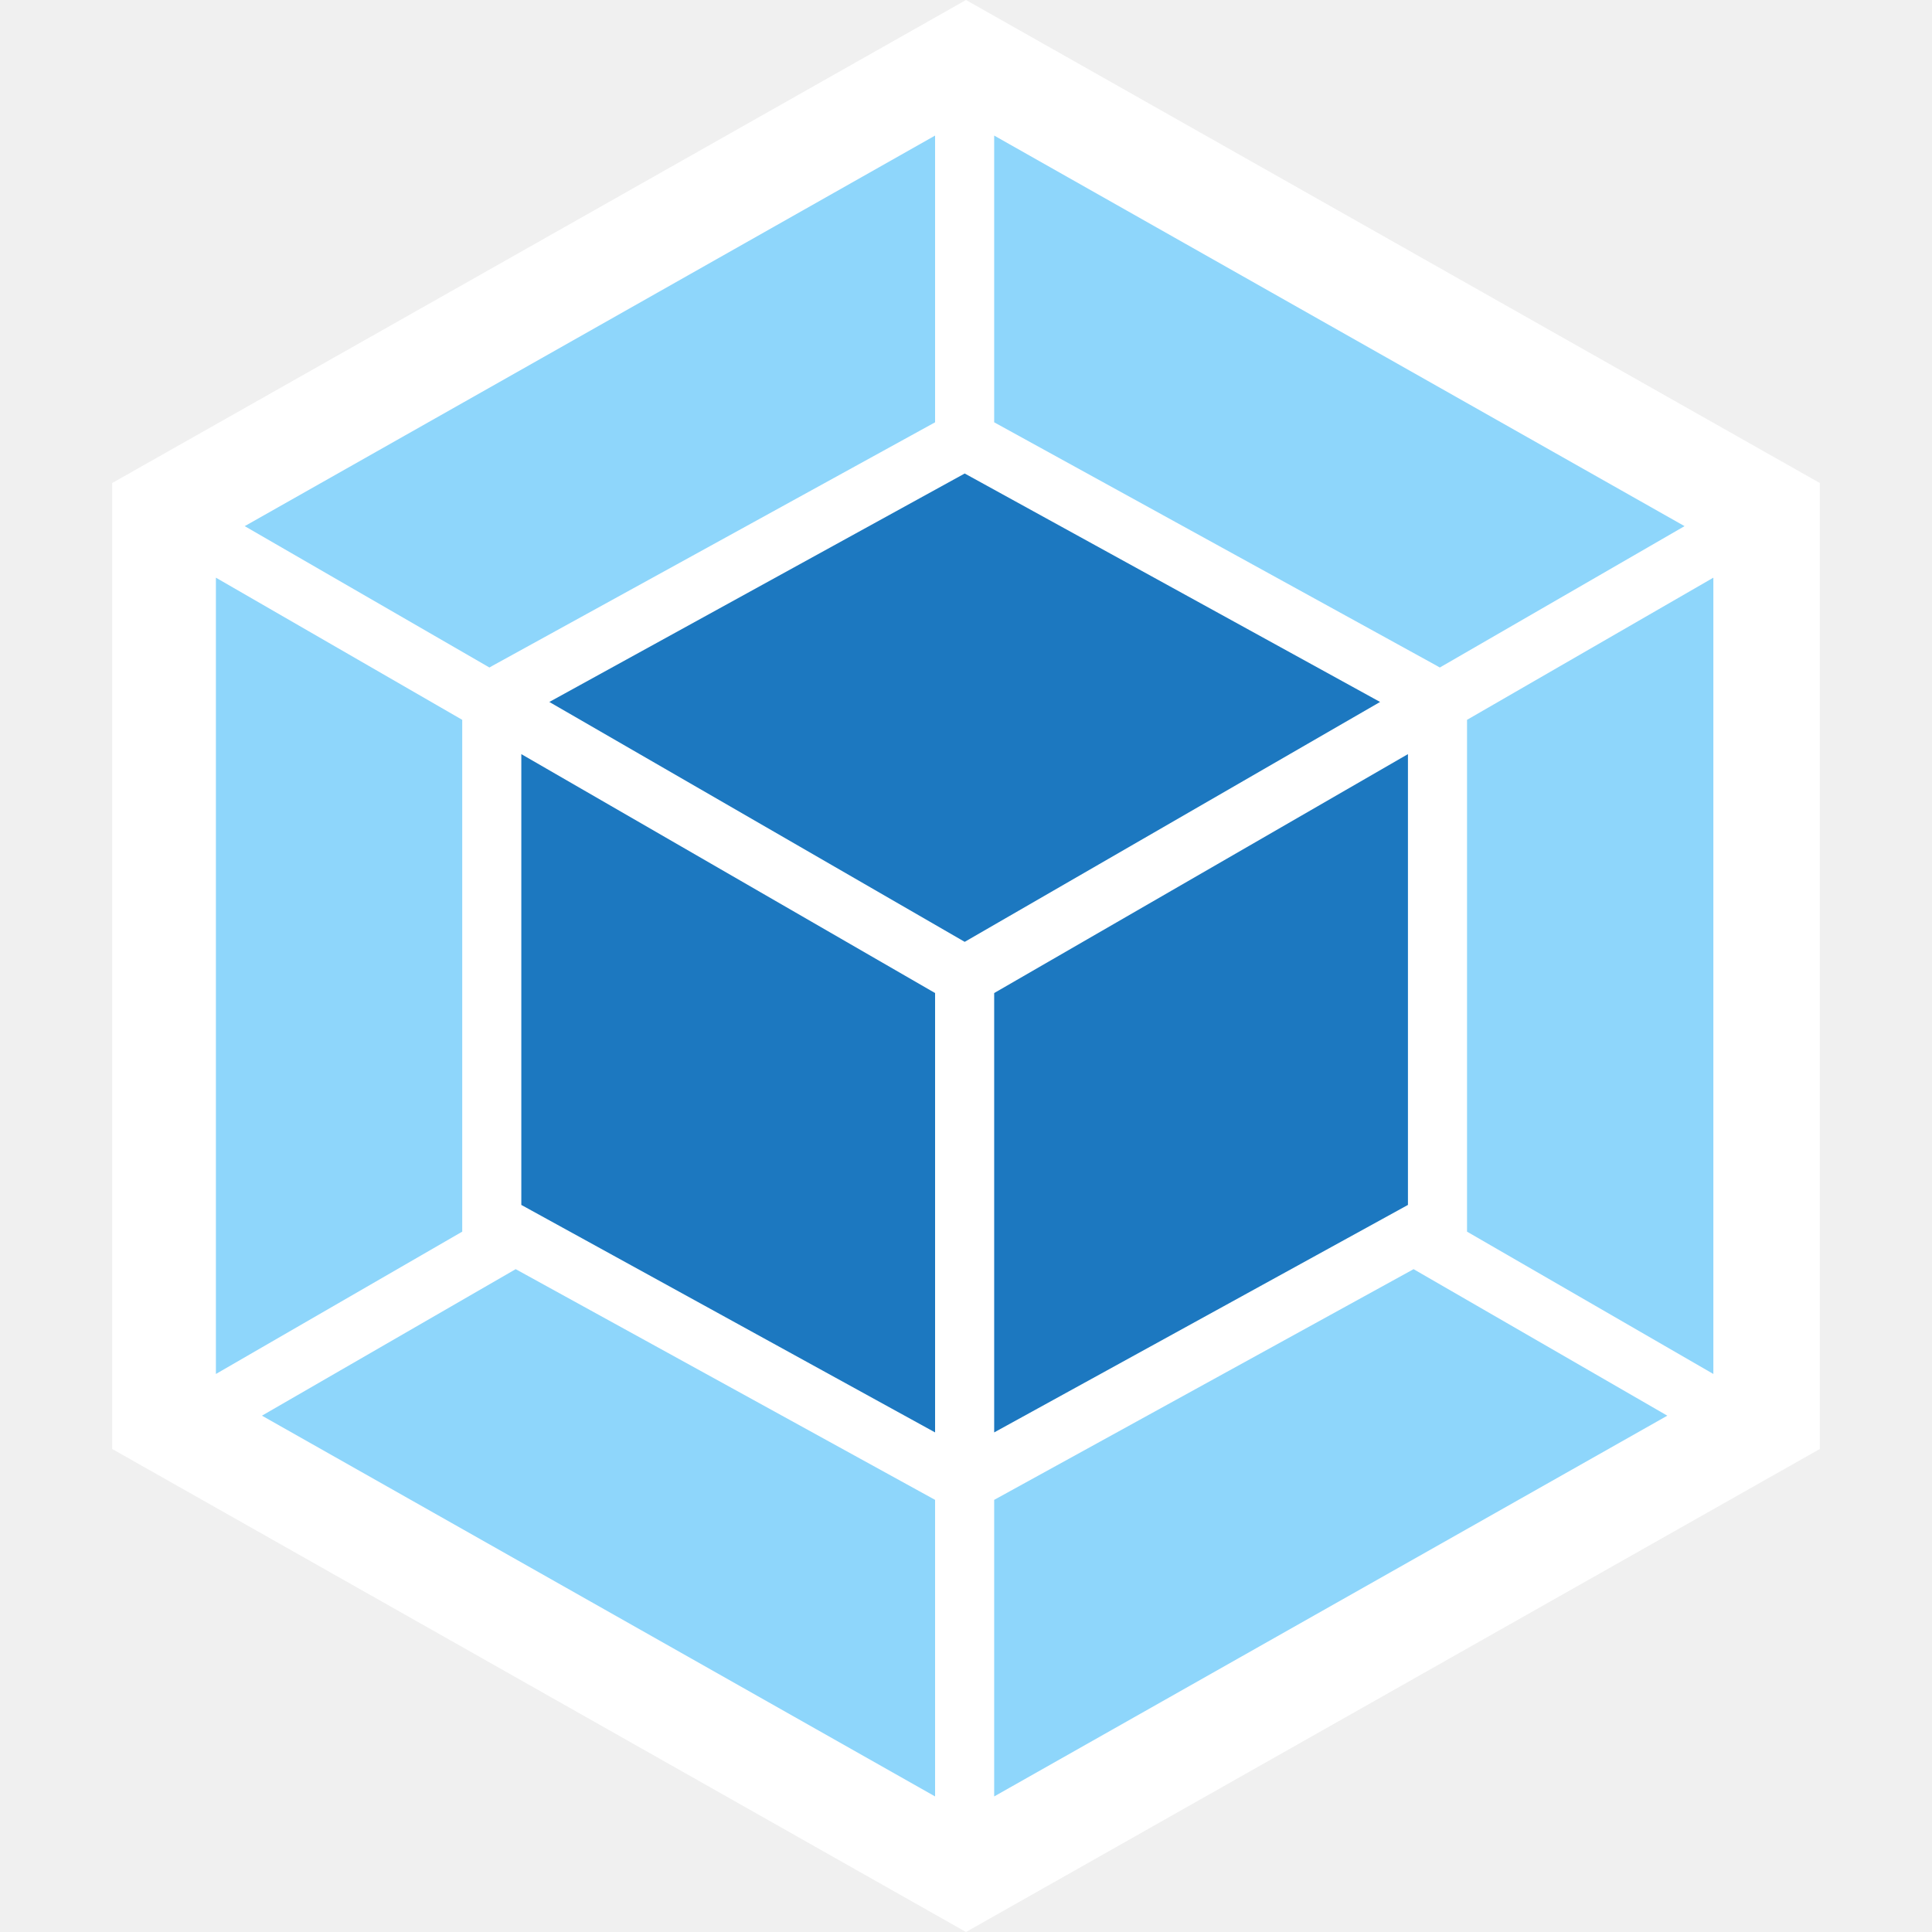
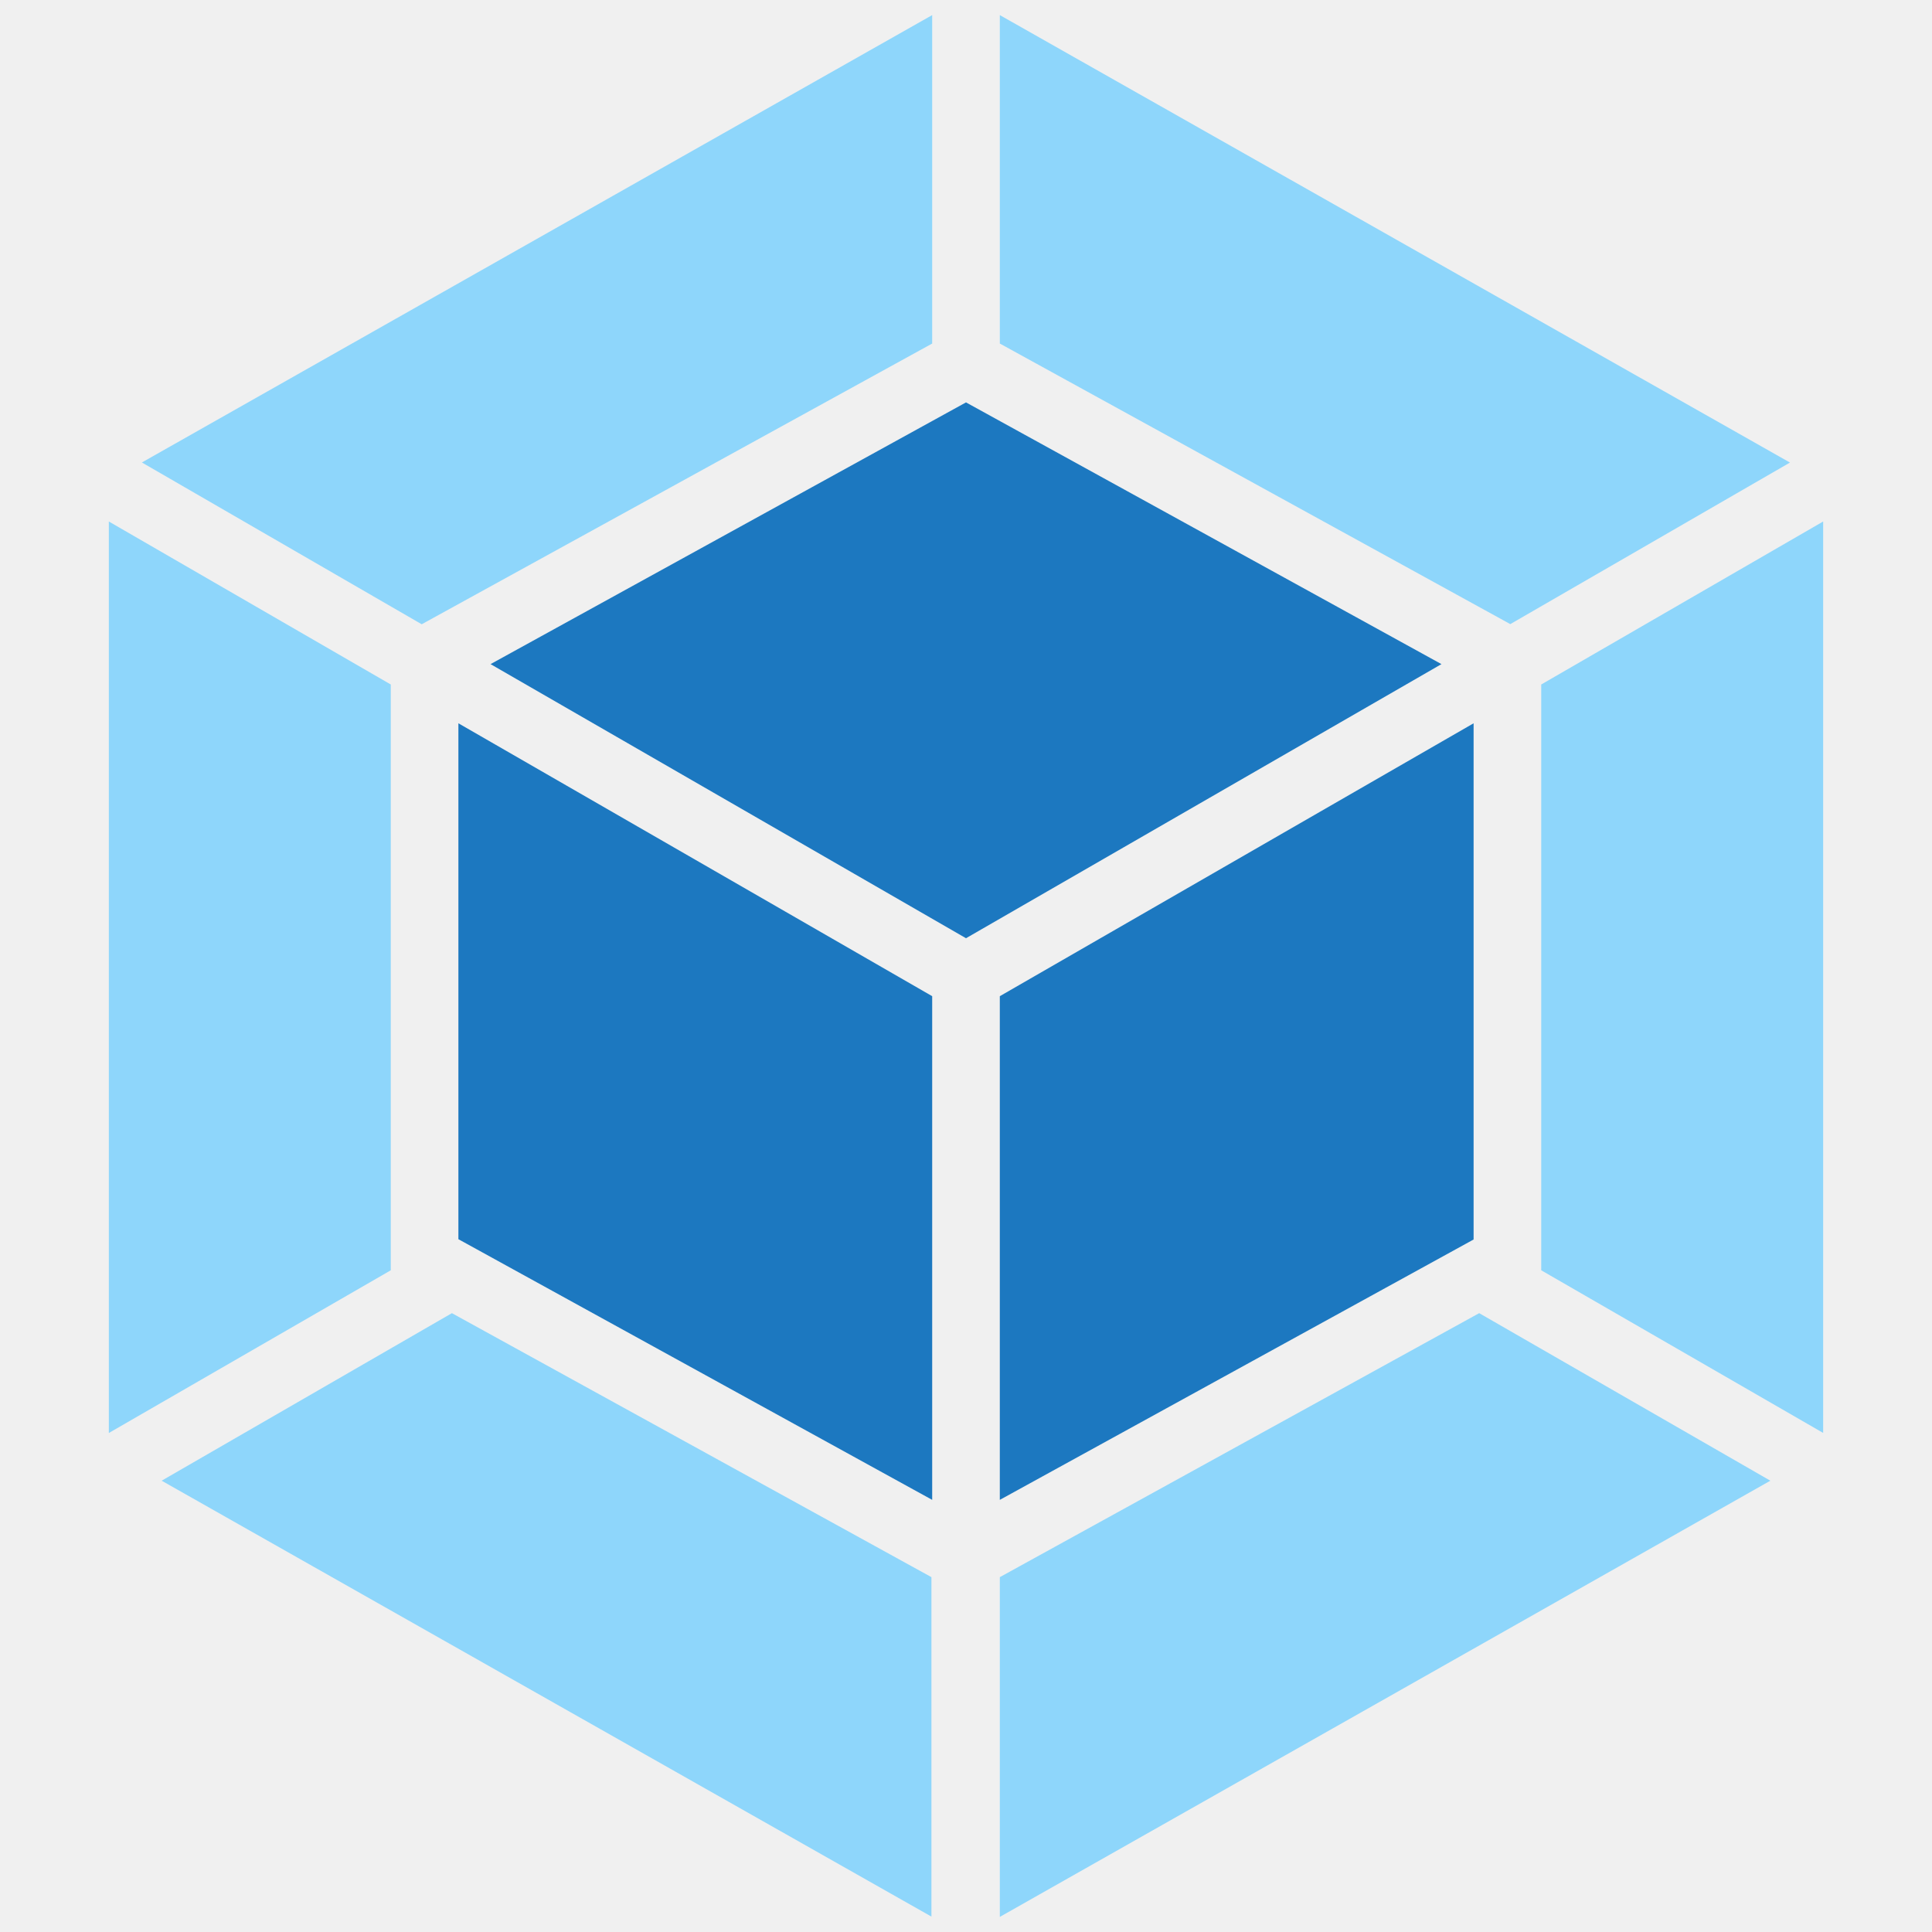
- <svg xmlns="http://www.w3.org/2000/svg" viewBox="0 0 1200 1200" width="2500" height="2500">
-   <path fill="#fff" d="M600 0l530.3 300v600L600 1200 69.7 900V300z" />
-   <path fill="#8ed6fb" d="M1035.6 879.3l-418.1 236.5V931.6L878 788.3l157.6 91zm28.6-25.9V358.8l-153 88.3V765l153 88.4zm-901.5 25.9l418.1 236.5V931.6L320.3 788.3l-157.6 91zm-28.6-25.9V358.8l153 88.3V765l-153 88.4zM152 326.8L580.8 84.2v178.1L306.1 413.4l-2.1 1.2-152-87.8zm894.3 0L617.5 84.2v178.1l274.7 151.1 2.1 1.2 152-87.8z" />
-   <path fill="#1c78c0" d="m580.8 889.7l-257-141.3v-280l257 148.4v272.9m36.7 0l257-141.3v-280l-257 148.4v272.9m-276.3-453.7l258-141.9 258 141.9-258 149-258-149" />
+ <svg xmlns="http://www.w3.org/2000/svg" viewBox="0 0 128 128">
+   <path fill="#8ed6fb" d="M117.29 98.1L66.24 127v-22.51L98 87l19.29 11.1zm3.5-3.16V34.55l-18.68 10.8v38.81l18.67 10.77zM10.71 98.1l51 28.88v-22.49L29.94 87zm-3.5-3.16V34.55l18.68 10.8v38.81zm2.19-64.3L61.76 1v21.76L28.21 41.21l-.27.15zm109.18 0L66.24 1v21.76L99.79 41.2l.27.15 18.54-10.71z" />
+   <path fill="#1c78c0" d="M61.76 99.37L30.37 82.1V47.92L61.76 66zm4.48 0l31.39-17.25v-34.2L66.24 66zM32.5 44L64 26.66 95.5 44 64 62.16 32.5 44z" />
</svg>
